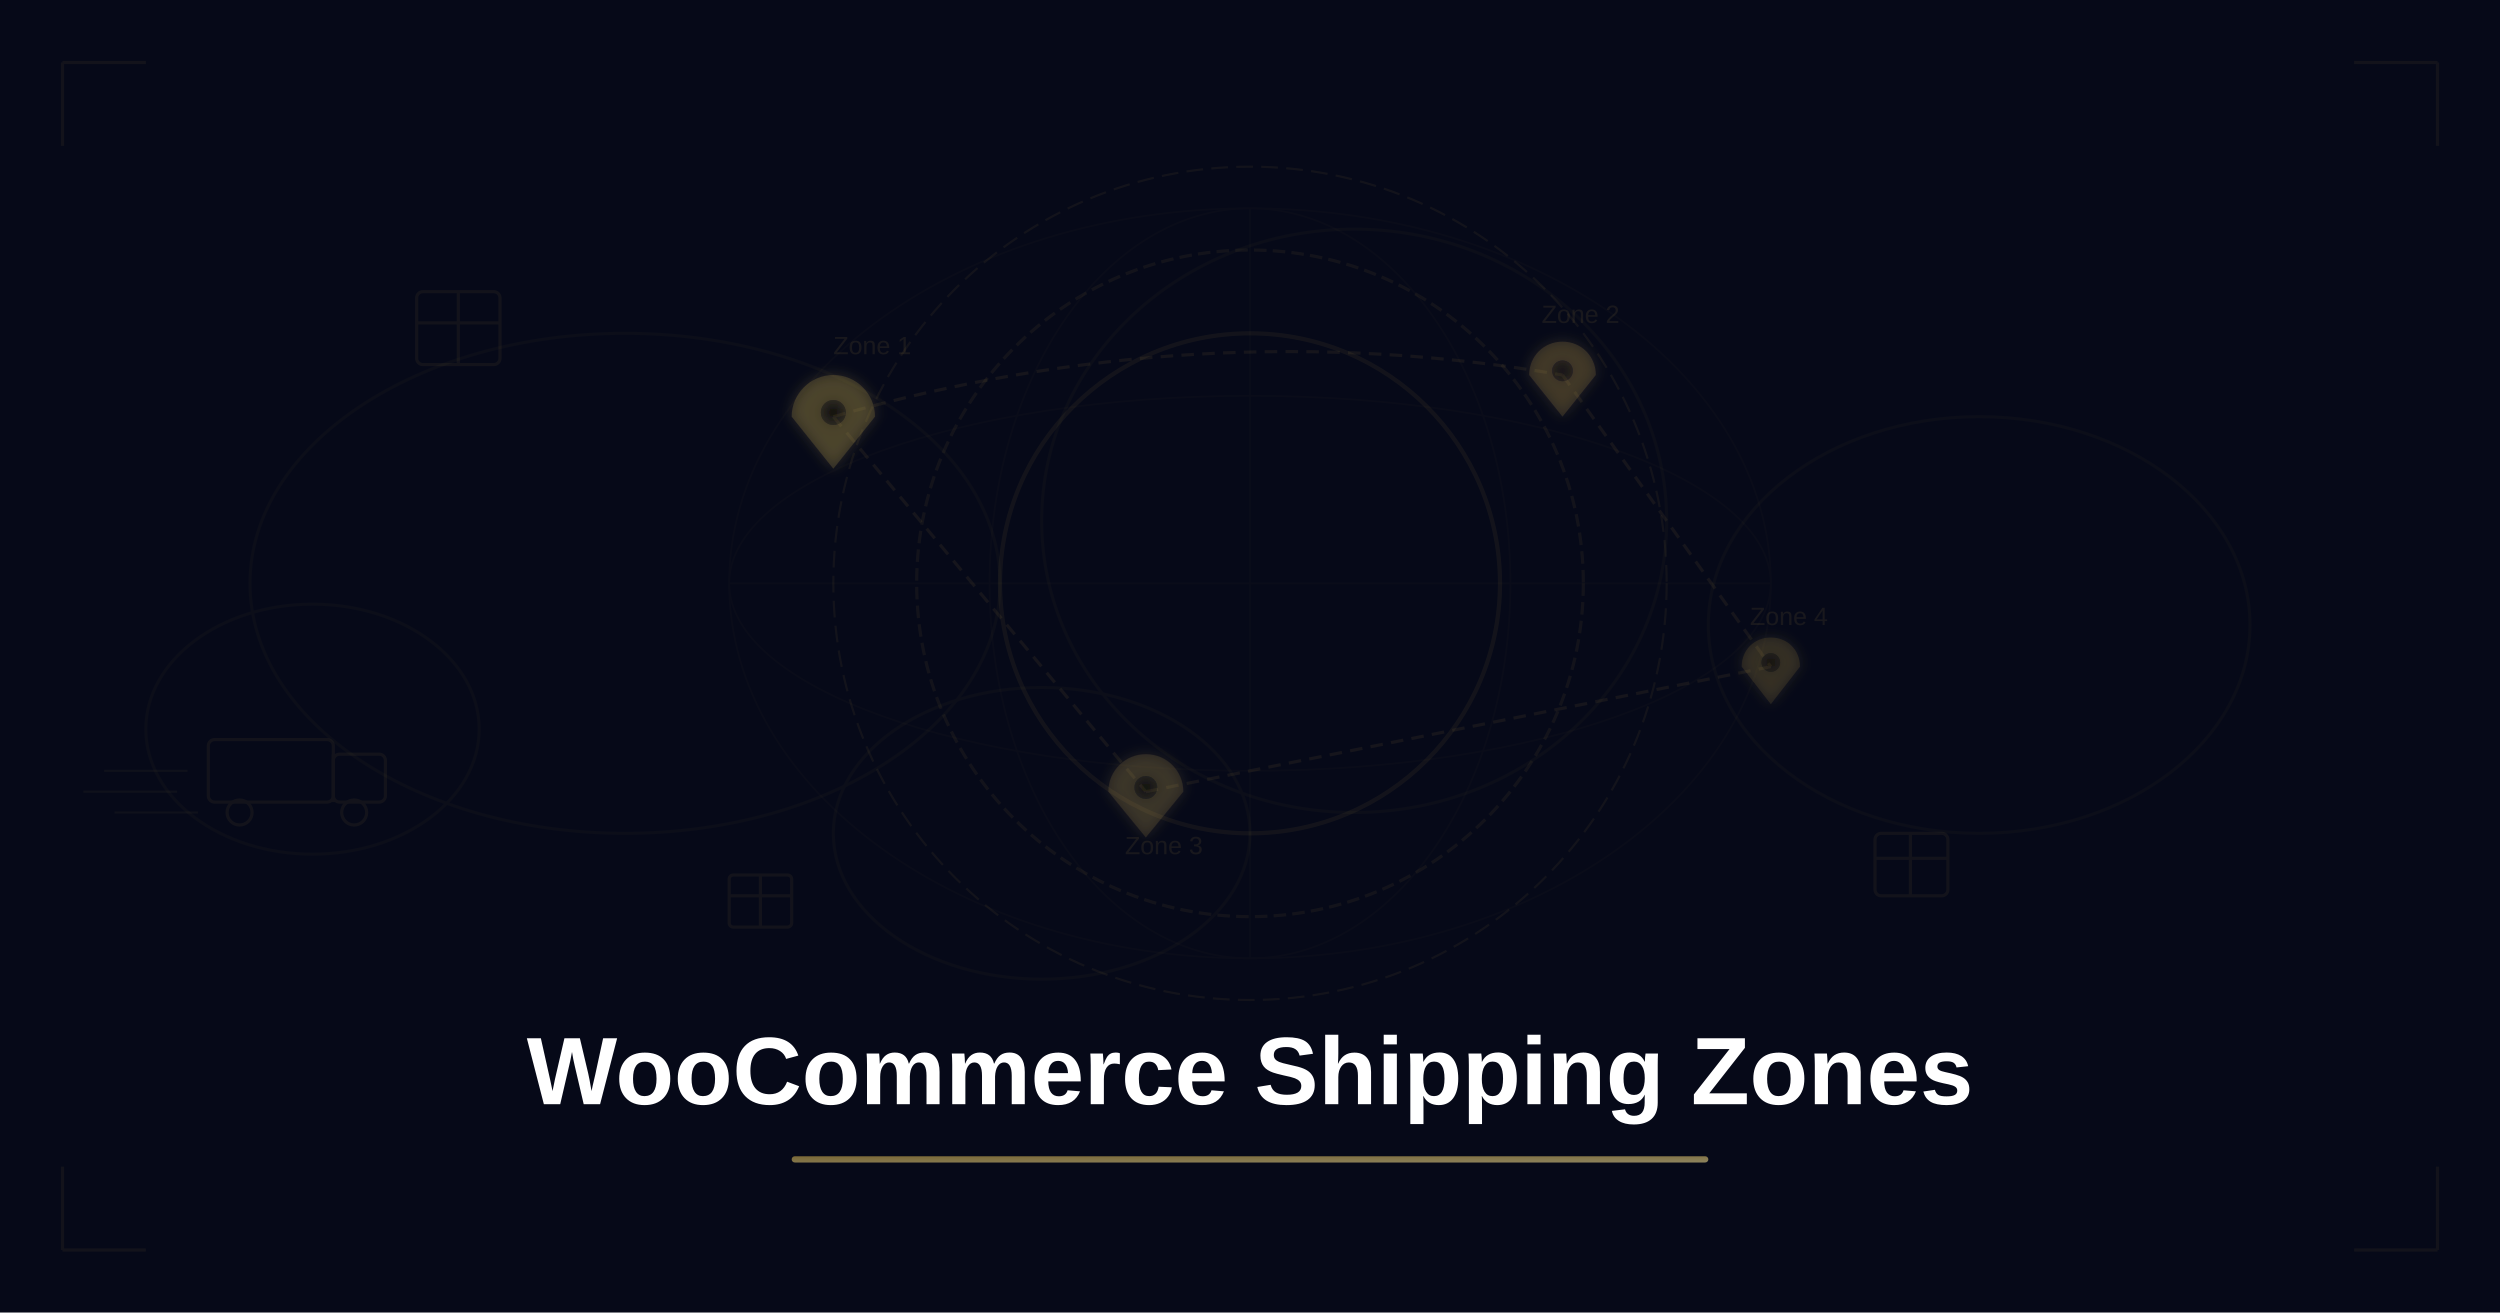
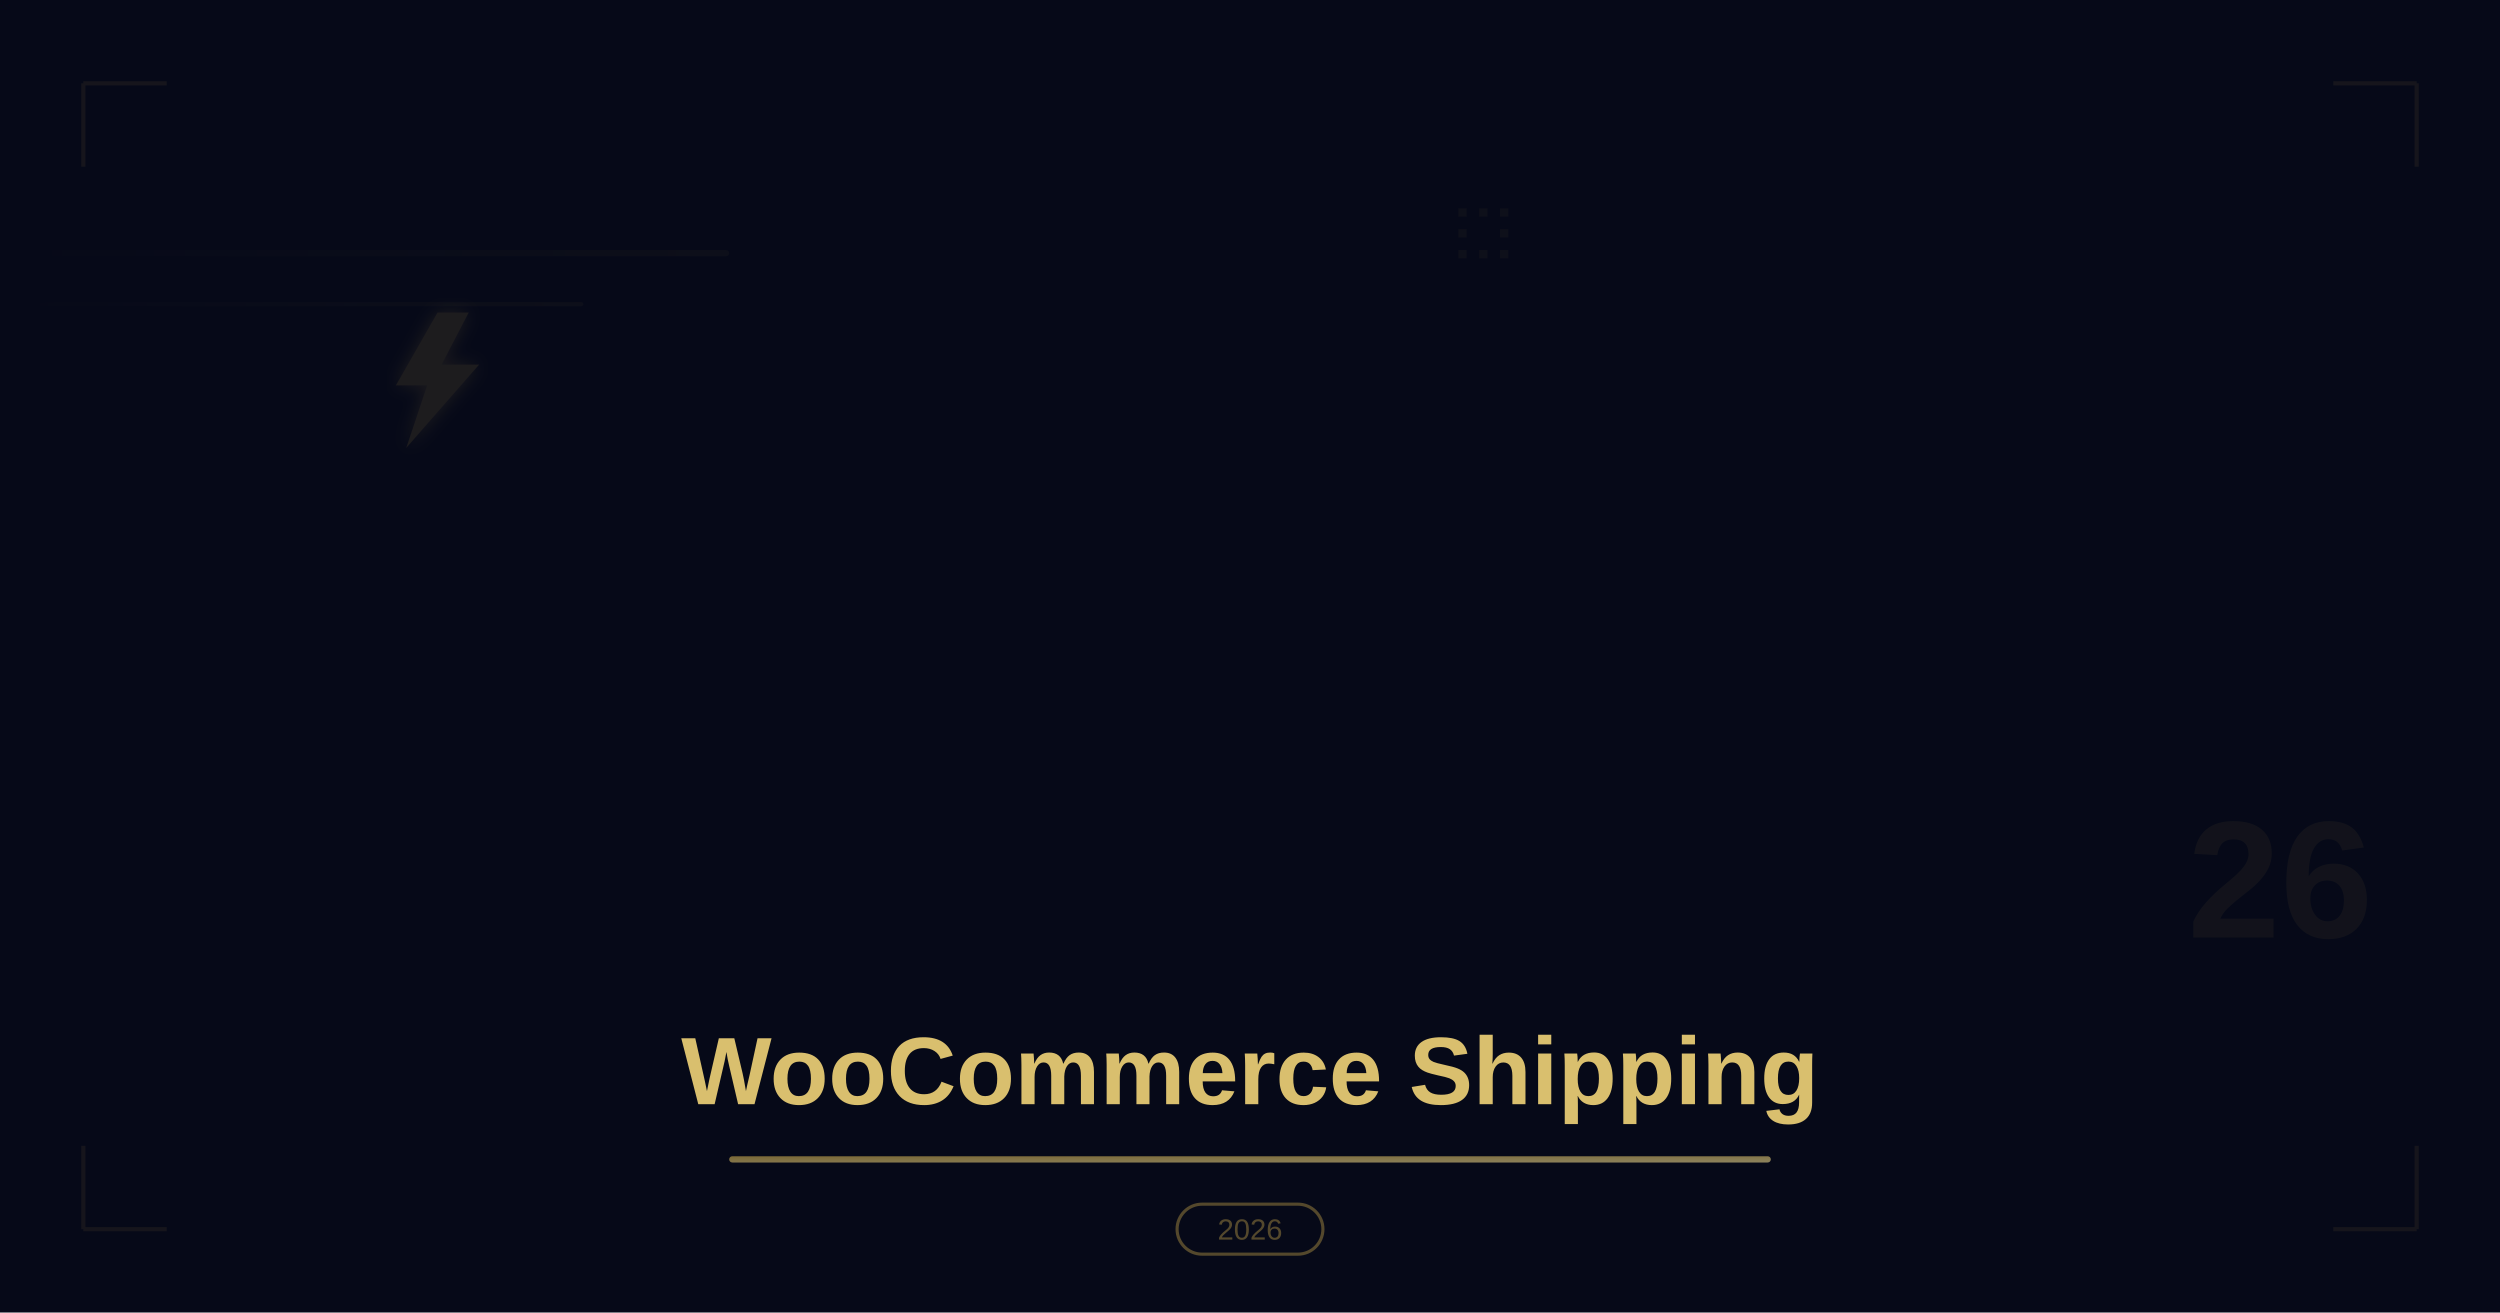
<svg xmlns="http://www.w3.org/2000/svg" viewBox="0 0 1200 630" width="1200" height="630">
  <defs>
    <linearGradient id="goldGrad" x1="0%" y1="0%" x2="100%" y2="100%">
      <stop offset="0%" stop-color="#c9a84c" />
      <stop offset="100%" stop-color="#e8d48b" />
    </linearGradient>
-     <linearGradient id="goldGrad2" x1="100%" y1="0%" x2="0%" y2="100%">
-       <stop offset="0%" stop-color="#c9a84c" stop-opacity="0.6" />
-       <stop offset="100%" stop-color="#c9a84c" stop-opacity="0.1" />
+     <linearGradient id="speedGrad" x1="0%" y1="0%" x2="100%" y2="0%">
+       <stop offset="0%" stop-color="#c9a84c" stop-opacity="0" />
+       <stop offset="100%" stop-color="#c9a84c" stop-opacity="0.6" />
    </linearGradient>
    <filter id="glow">
-       <feGaussianBlur stdDeviation="3" result="blur" />
+       <feGaussianBlur stdDeviation="4" result="blur" />
      <feMerge>
        <feMergeNode in="blur" />
        <feMergeNode in="SourceGraphic" />
      </feMerge>
    </filter>
  </defs>
  <rect width="1200" height="630" fill="#060918" />
-   <g opacity="0.03" fill="none" stroke="#c9a84c" stroke-width="1.5">
-     <ellipse cx="300" cy="280" rx="180" ry="120" />
-     <ellipse cx="650" cy="250" rx="150" ry="140" />
-     <ellipse cx="950" cy="300" rx="130" ry="100" />
-     <ellipse cx="150" cy="350" rx="80" ry="60" />
-     <ellipse cx="500" cy="400" rx="100" ry="70" />
+   <g transform="translate(180, 150)" opacity="0.12" filter="url(#glow)">
+     <polygon points="30,0 10,35 25,35 15,65 50,25 32,25 45,0" fill="#c9a84c" />
  </g>
-   <g opacity="0.07">
-     <circle cx="600" cy="280" r="200" fill="none" stroke="#c9a84c" stroke-width="1" stroke-dasharray="8,4" />
-     <circle cx="600" cy="280" r="160" fill="none" stroke="#c9a84c" stroke-width="1.5" stroke-dasharray="6,3" />
-     <circle cx="600" cy="280" r="120" fill="none" stroke="#c9a84c" stroke-width="2" />
-     <circle cx="600" cy="280" r="80" fill="#c9a84c" opacity="0.03" stroke="#c9a84c" stroke-width="2" />
+   <g opacity="0.06">
+     <rect x="0" y="120" width="350" height="3" rx="1.5" fill="url(#speedGrad)" />
+     <rect x="0" y="145" width="280" height="2" rx="1" fill="url(#speedGrad)" />
  </g>
-   <g filter="url(#glow)">
-     <g transform="translate(400, 200)" opacity="0.2">
-       <path d="M0,-20 C-11,-20 -20,-11 -20,0 C0,25 0,25 0,25 C0,25 0,25 20,0 C20,-11 11,-20 0,-20Z" fill="#c9a84c" />
-       <circle cx="0" cy="-2" r="6" fill="#060918" />
-     </g>
-     <g transform="translate(750, 180)" opacity="0.17">
-       <path d="M0,-16 C-9,-16 -16,-9 -16,0 C0,20 0,20 0,20 C0,20 0,20 16,0 C16,-9 9,-16 0,-16Z" fill="#c9a84c" />
-       <circle cx="0" cy="-2" r="5" fill="#060918" />
-     </g>
-     <g transform="translate(550, 380)" opacity="0.15">
-       <path d="M0,-18 C-10,-18 -18,-10 -18,0 C0,22 0,22 0,22 C0,22 0,22 18,0 C18,-10 10,-18 0,-18Z" fill="#c9a84c" />
-       <circle cx="0" cy="-2" r="5.5" fill="#060918" />
-     </g>
-     <g transform="translate(850, 320)" opacity="0.13">
-       <path d="M0,-14 C-8,-14 -14,-8 -14,0 C0,18 0,18 0,18 C0,18 0,18 14,0 C14,-8 8,-14 0,-14Z" fill="#c9a84c" />
-       <circle cx="0" cy="-2" r="4.5" fill="#060918" />
-     </g>
+   <g transform="translate(1050, 450)" opacity="0.06">
+     <text x="0" y="0" font-family="Arial, sans-serif" font-size="80" fill="#c9a84c" font-weight="bold">26</text>
  </g>
-   <g stroke="#c9a84c" stroke-width="1.5" fill="none" opacity="0.08" stroke-dasharray="6,4">
-     <path d="M400,200 Q575,150 750,180" />
-     <path d="M400,200 Q475,290 550,380" />
-     <path d="M750,180 Q800,250 850,320" />
-     <path d="M550,380 Q700,350 850,320" />
+   <g fill="#c9a84c" opacity="0.04">
+     <rect x="700" y="100" width="4" height="4" />
+     <rect x="710" y="100" width="4" height="4" />
+     <rect x="720" y="100" width="4" height="4" />
+     <rect x="700" y="110" width="4" height="4" />
+     <rect x="720" y="110" width="4" height="4" />
+     <rect x="700" y="120" width="4" height="4" />
+     <rect x="710" y="120" width="4" height="4" />
+     <rect x="720" y="120" width="4" height="4" />
  </g>
-   <g opacity="0.07" fill="none" stroke="#c9a84c" stroke-width="1.5">
-     <rect x="200" y="140" width="40" height="35" rx="3" />
-     <line x1="220" y1="140" x2="220" y2="175" />
-     <line x1="200" y1="155" x2="240" y2="155" />
-     <rect x="900" y="400" width="35" height="30" rx="3" />
-     <line x1="917" y1="400" x2="917" y2="430" />
-     <line x1="900" y1="412" x2="935" y2="412" />
-     <rect x="350" y="420" width="30" height="25" rx="2" />
-     <line x1="365" y1="420" x2="365" y2="445" />
-     <line x1="350" y1="430" x2="380" y2="430" />
+   <g opacity="0.08" fill="none" stroke="#c9a84c" stroke-width="2">
+     <path d="M40,40 L40,80 M40,40 L80,40" />
+     <path d="M1160,40 L1160,80 M1160,40 L1120,40" />
+     <path d="M40,590 L40,550 M40,590 L80,590" />
+     <path d="M1160,590 L1160,550 M1160,590 L1120,590" />
  </g>
-   <g transform="translate(100, 350)" opacity="0.07" fill="none" stroke="#c9a84c" stroke-width="1.5">
-     <rect x="0" y="5" width="60" height="30" rx="3" />
-     <rect x="60" y="12" width="25" height="23" rx="3" />
-     <circle cx="15" cy="40" r="6" />
-     <circle cx="70" cy="40" r="6" />
-     <line x1="60" y1="12" x2="60" y2="35" />
+   <text x="600" y="530" font-family="Arial, Helvetica, sans-serif" font-size="46" fill="#D9BF6E" text-anchor="middle" font-weight="bold">WooCommerce Shipping</text>
+   <rect x="350" y="555" width="500" height="3" rx="1.5" fill="url(#goldGrad)" opacity="0.6" />
+   <g transform="translate(600, 590)" opacity="0.4">
+     <rect x="-35" y="-12" width="70" height="24" rx="12" fill="none" stroke="#c9a84c" stroke-width="1.5" />
+     <text x="0" y="5" font-family="Arial, sans-serif" font-size="14" fill="#c9a84c" text-anchor="middle">2026</text>
  </g>
-   <g stroke="#c9a84c" stroke-width="1" opacity="0.05">
-     <line x1="50" y1="370" x2="90" y2="370" />
-     <line x1="40" y1="380" x2="85" y2="380" />
-     <line x1="55" y1="390" x2="95" y2="390" />
-   </g>
-   <g opacity="0.02" fill="none" stroke="#c9a84c" stroke-width="0.8">
-     <ellipse cx="600" cy="280" rx="250" ry="180" />
-     <ellipse cx="600" cy="280" rx="250" ry="90" />
-     <ellipse cx="600" cy="280" rx="125" ry="180" />
-     <line x1="350" y1="280" x2="850" y2="280" />
-     <line x1="600" y1="100" x2="600" y2="460" />
-   </g>
-   <g font-family="Arial, sans-serif" font-size="12" fill="#c9a84c" opacity="0.1">
-     <text x="400" y="170">Zone 1</text>
-     <text x="740" y="155">Zone 2</text>
-     <text x="540" y="410">Zone 3</text>
-     <text x="840" y="300">Zone 4</text>
-   </g>
-   <g opacity="0.07" fill="none" stroke="#c9a84c" stroke-width="1.5">
-     <path d="M30,30 L30,70 M30,30 L70,30" />
-     <path d="M1170,30 L1170,70 M1170,30 L1130,30" />
-     <path d="M30,600 L30,560 M30,600 L70,600" />
-     <path d="M1170,600 L1170,560 M1170,600 L1130,600" />
-   </g>
-   <text x="600" y="530" font-family="Arial, Helvetica, sans-serif" font-size="46" fill="#ffffff" text-anchor="middle" font-weight="bold">WooCommerce Shipping Zones</text>
-   <rect x="380" y="555" width="440" height="3" rx="1.5" fill="url(#goldGrad)" opacity="0.6" />
</svg>
